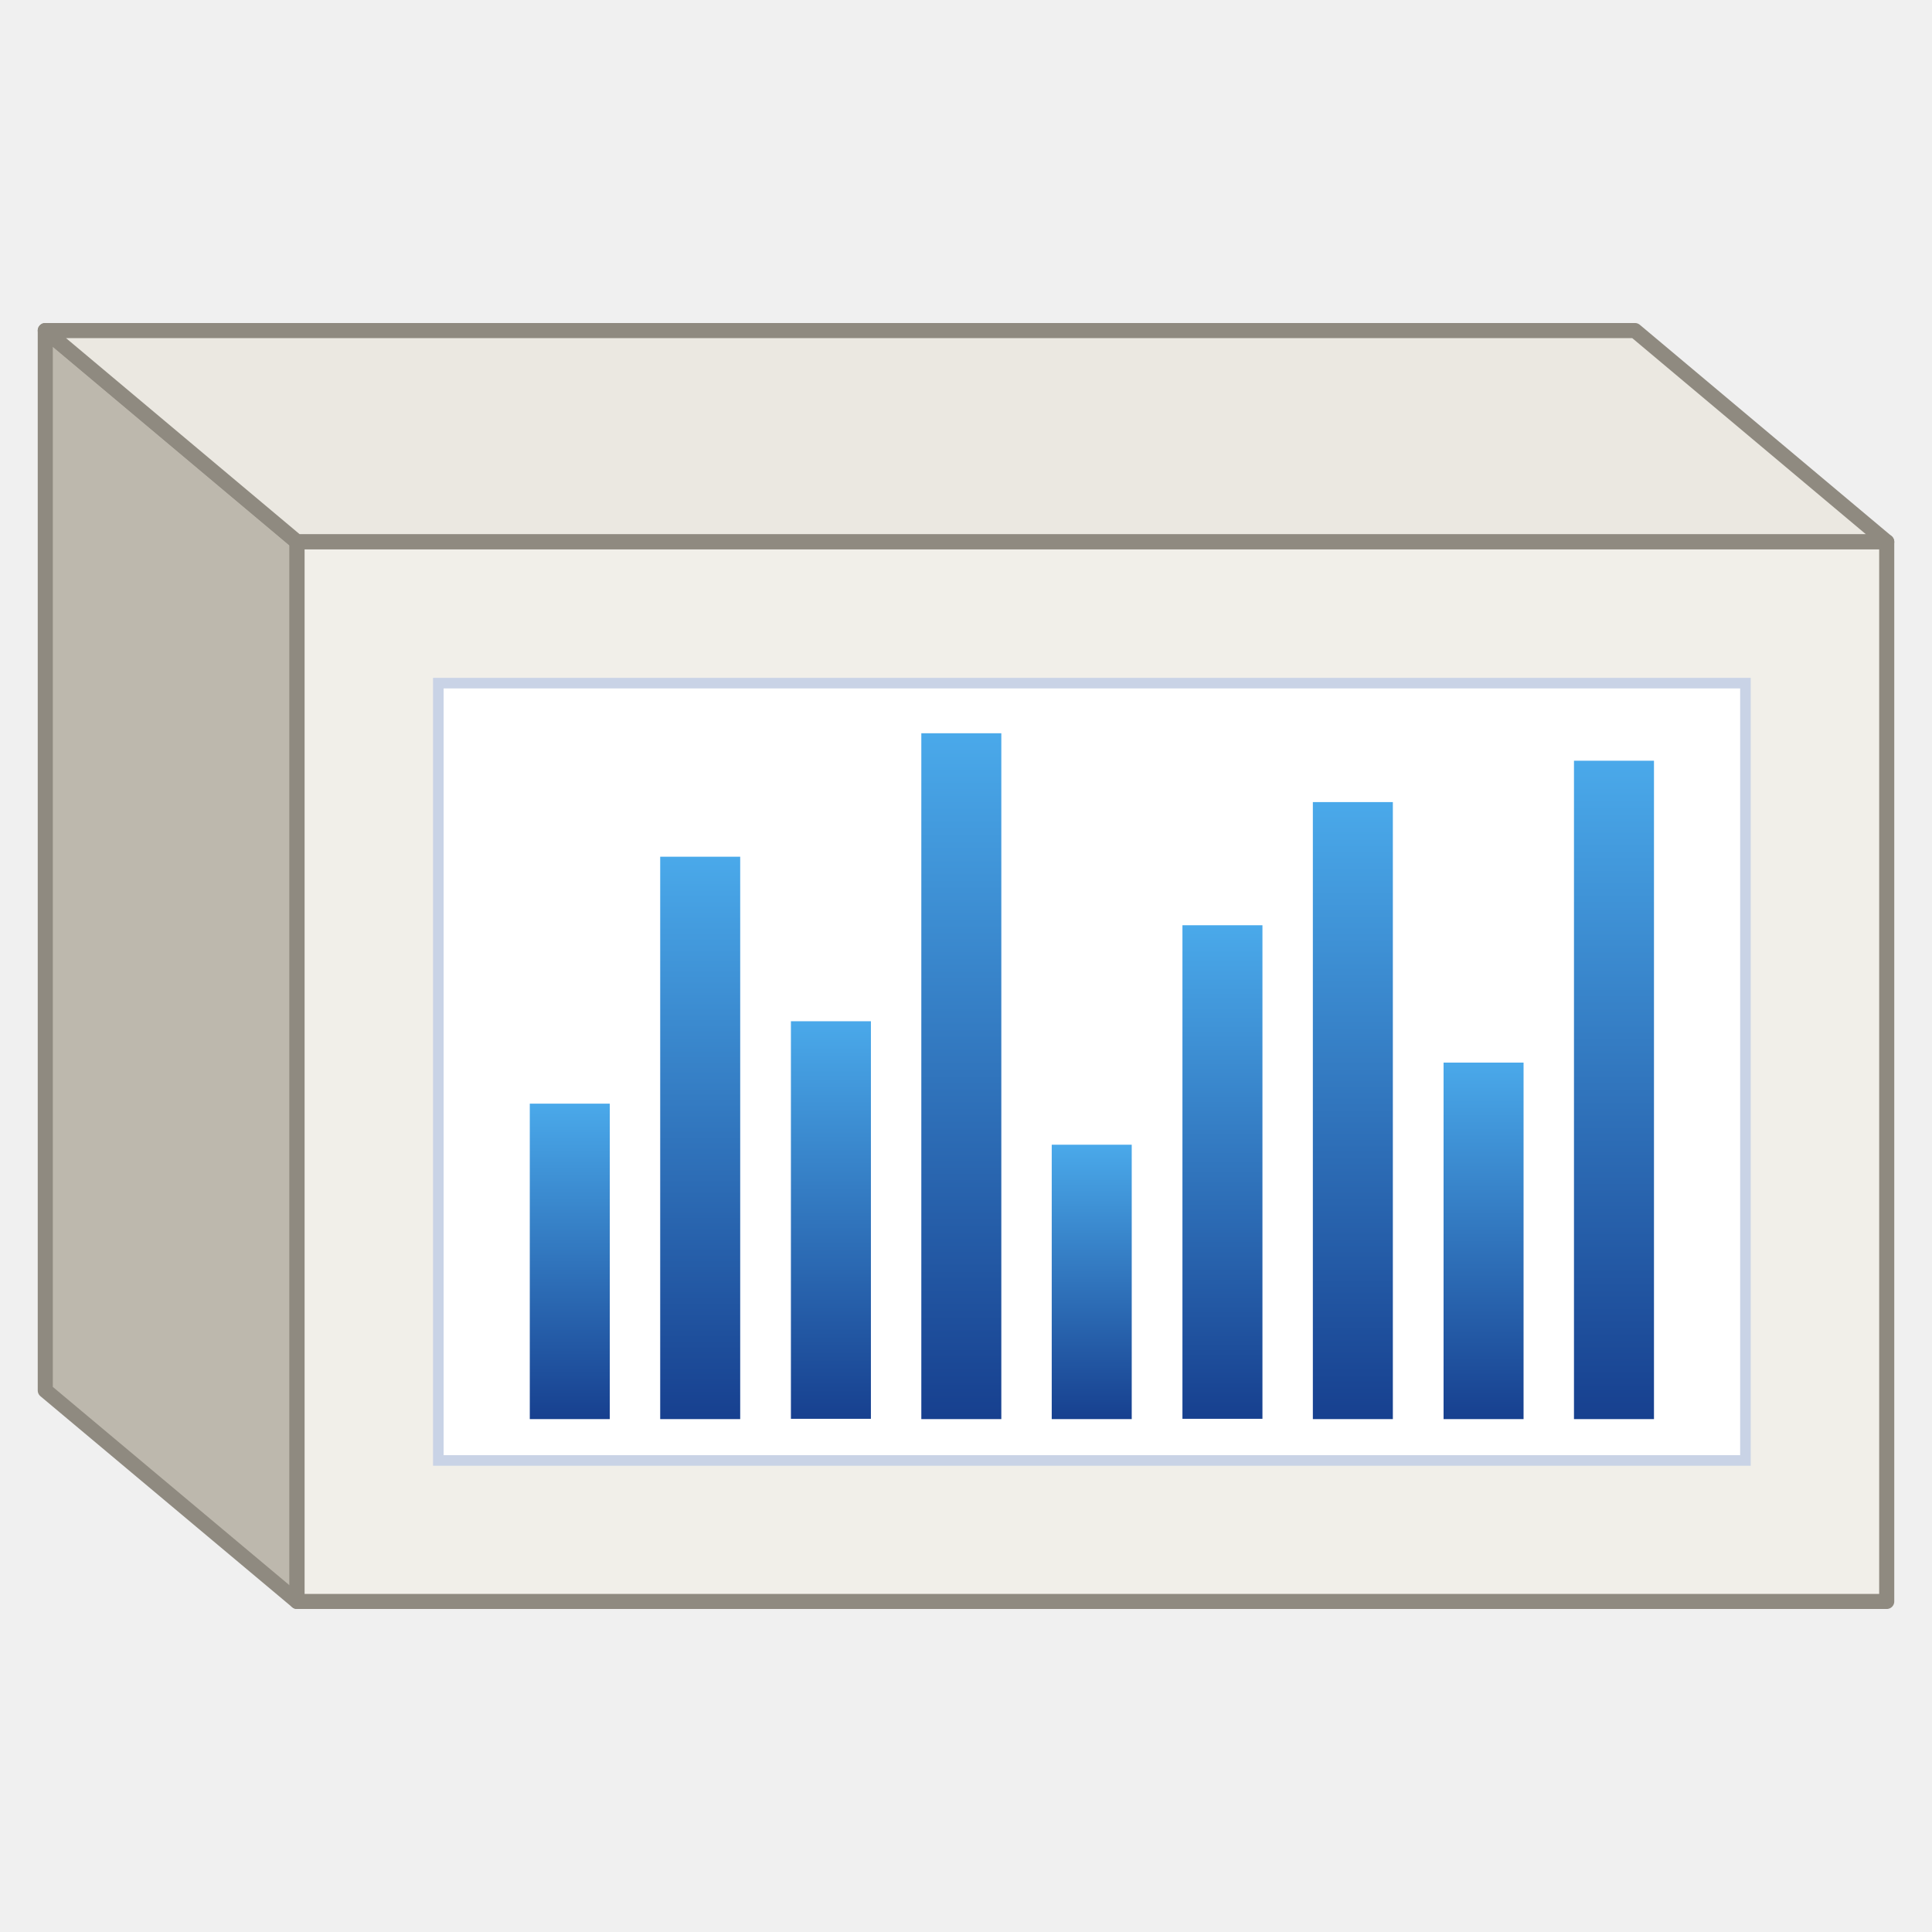
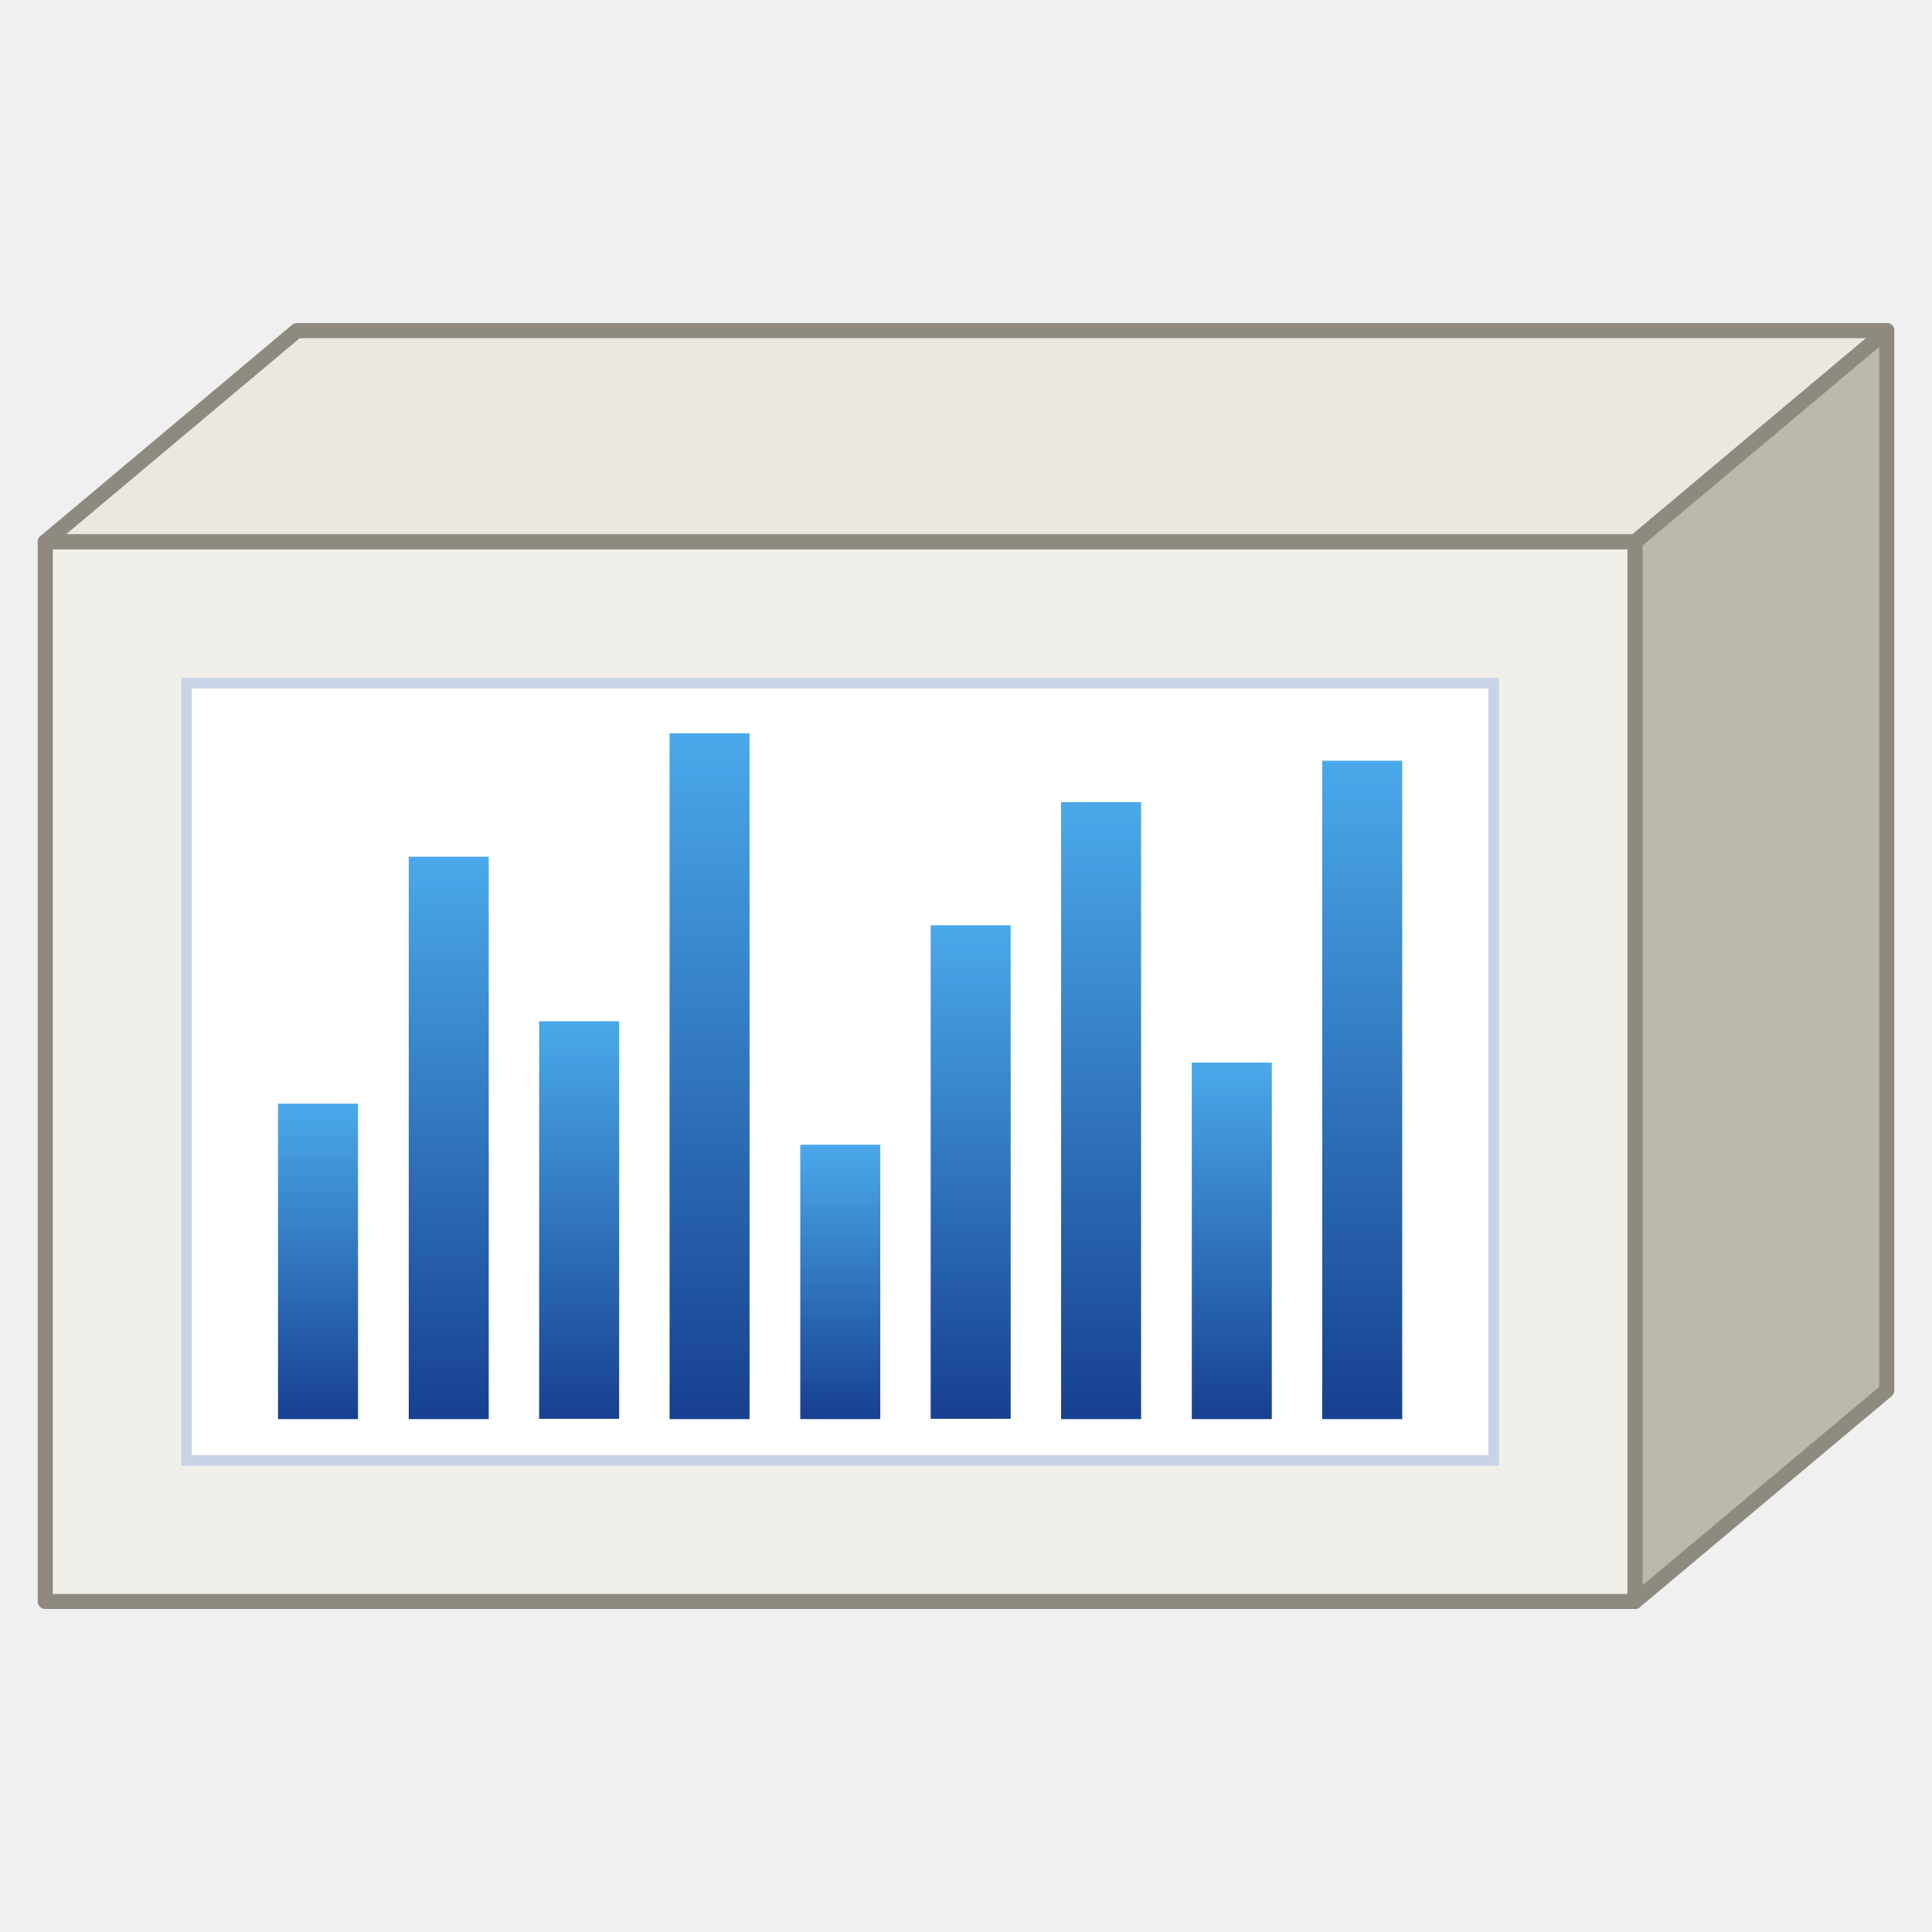
<svg xmlns="http://www.w3.org/2000/svg" viewBox="0 0 64 64" role="img" aria-label="シガーボックス">
  <g transform="translate(0 9.45)">
    <defs>
-       <linearGradient id="g-white-left" x1="0" y1="1" x2="0" y2="0">
+       <linearGradient id="g-white-right" x1="0" y1="1" x2="0" y2="0">
        <stop offset="0" stop-color="#17408f" />
        <stop offset="1" stop-color="#4aa9ea" />
      </linearGradient>
    </defs>
-     <polygon points="9.84,8.50 1.50,1.50 1.50,36.61 9.84,43.60" fill="#bdb8ad" stroke="#8f8a80" stroke-width="0.5" stroke-linejoin="round" />
-     <polygon points="9.84,8.50 1.50,1.50 54.16,1.50 62.50,8.50" fill="#ebe8e1" stroke="#8f8a80" stroke-width="0.5" stroke-linejoin="round" />
-     <polygon points="9.84,8.50 62.50,8.50 62.50,43.60 9.84,43.60" fill="#f1efe9" stroke="#8f8a80" stroke-width="0.5" stroke-linejoin="round" />
-     <rect x="14.52" y="13.18" width="43.30" height="25.75" fill="#ffffff" stroke="#c9d3e6" stroke-width="0.35" />
-     <g fill="url(#g-white-left)">
-       <rect x="17.55" y="27.11" width="2.65" height="10.45" />
-       <rect x="21.87" y="18.93" width="2.65" height="18.63" />
-       <rect x="26.20" y="24.38" width="2.65" height="13.17" />
-       <rect x="30.52" y="14.84" width="2.65" height="22.72" />
-       <rect x="34.84" y="28.47" width="2.65" height="9.09" />
-       <rect x="39.17" y="21.20" width="2.65" height="16.35" />
-       <rect x="43.49" y="17.12" width="2.65" height="20.44" />
-       <rect x="47.82" y="25.75" width="2.65" height="11.81" />
-       <rect x="52.14" y="15.75" width="2.65" height="21.81" />
+     <polygon points="54.16,8.50 62.50,1.50 62.50,36.61 54.16,43.60" fill="#bdb8ad" stroke="#8f8a80" stroke-width="0.5" stroke-linejoin="round" />
+     <polygon points="1.50,8.50 9.84,1.50 62.50,1.50 54.16,8.50" fill="#ebe8e1" stroke="#8f8a80" stroke-width="0.5" stroke-linejoin="round" />
+     <polygon points="1.50,8.50 54.16,8.50 54.16,43.60 1.50,43.60" fill="#f1efe9" stroke="#8f8a80" stroke-width="0.5" stroke-linejoin="round" />
+     <rect x="6.18" y="13.18" width="43.30" height="25.75" fill="#ffffff" stroke="#c9d3e6" stroke-width="0.35" />
+     <g fill="url(#g-white-right)">
+       <rect x="9.21" y="27.11" width="2.65" height="10.45" />
+       <rect x="13.54" y="18.93" width="2.65" height="18.63" />
+       <rect x="17.86" y="24.38" width="2.65" height="13.17" />
+       <rect x="22.18" y="14.84" width="2.65" height="22.72" />
+       <rect x="26.51" y="28.47" width="2.65" height="9.09" />
+       <rect x="30.83" y="21.20" width="2.65" height="16.35" />
+       <rect x="35.15" y="17.12" width="2.65" height="20.44" />
+       <rect x="39.48" y="25.75" width="2.65" height="11.81" />
+       <rect x="43.80" y="15.75" width="2.65" height="21.81" />
    </g>
  </g>
</svg>
